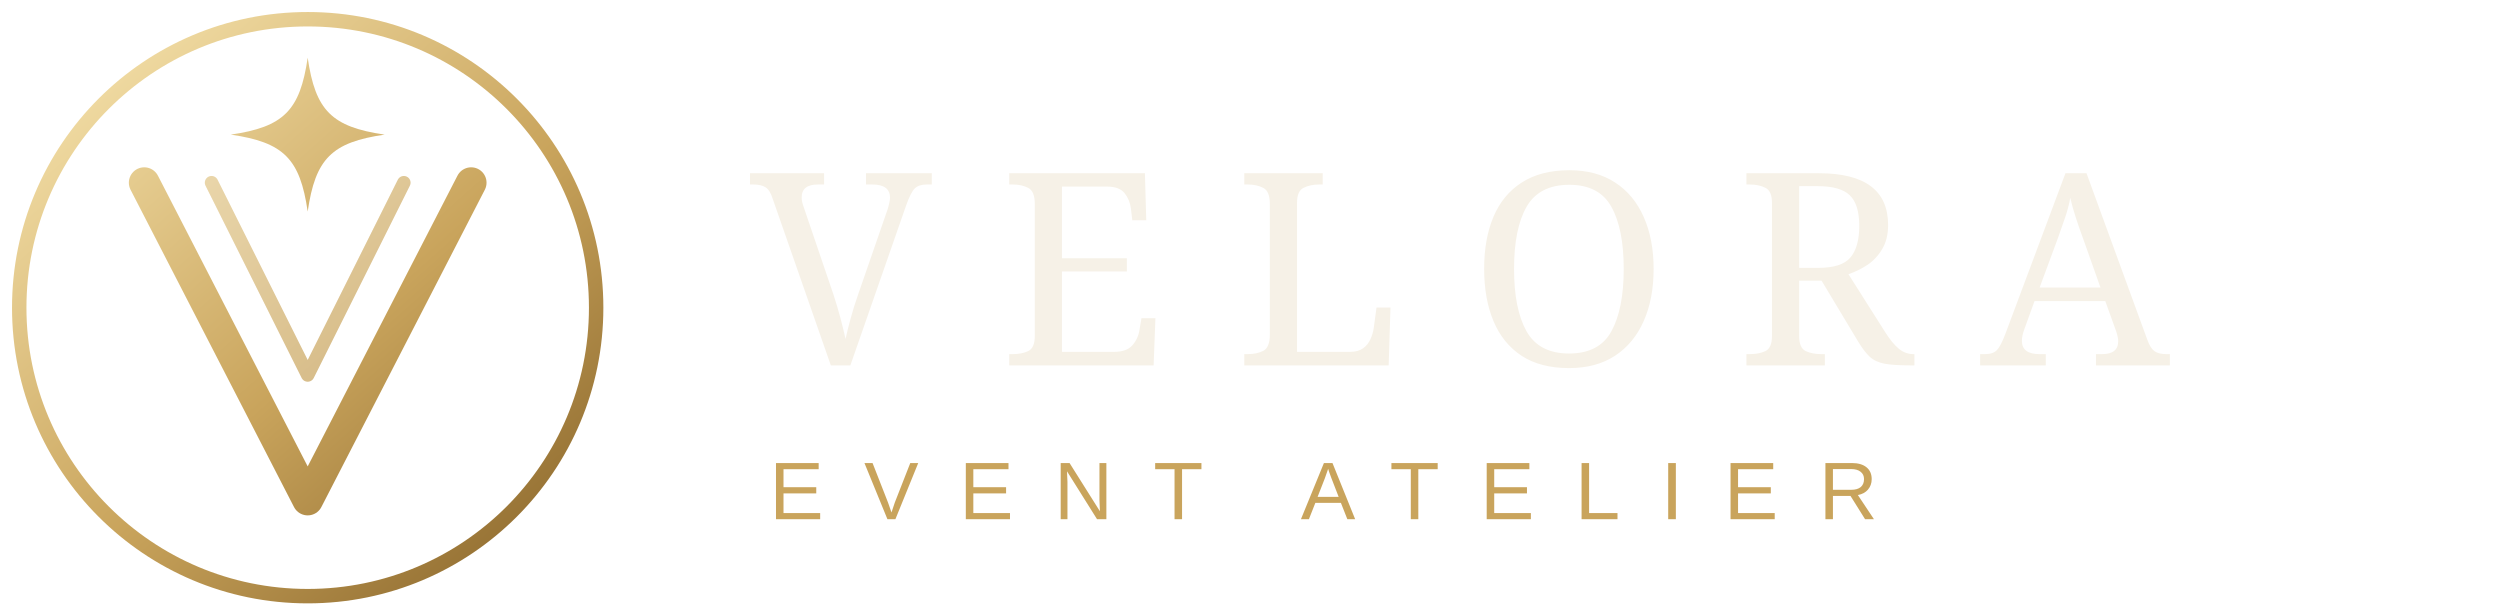
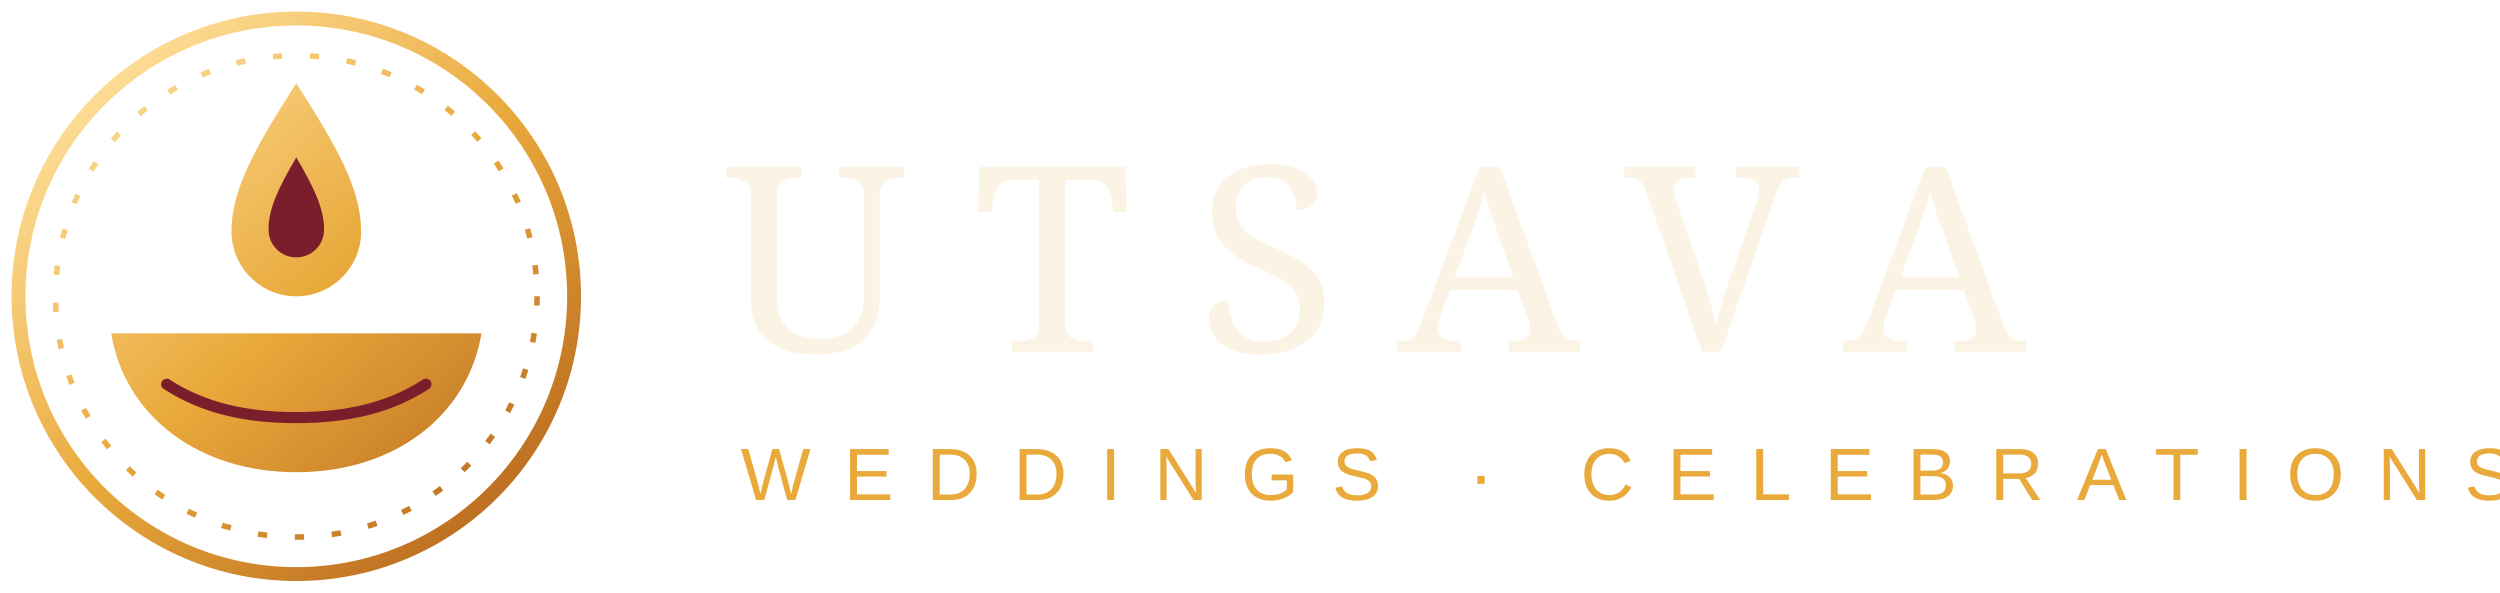
- <svg xmlns="http://www.w3.org/2000/svg" viewBox="0 0 260 64" fill="none">
+ <svg xmlns="http://www.w3.org/2000/svg" viewBox="0 0 270 64" fill="none">
  <defs>
    <linearGradient id="g" x1="8" y1="6" x2="56" y2="60" gradientUnits="userSpaceOnUse">
-       <stop offset="0" stop-color="#F3DFA8" />
-       <stop offset=".55" stop-color="#C9A45C" />
-       <stop offset="1" stop-color="#8E6A2E" />
+       <stop offset="0" stop-color="#FFE3A1" />
+       <stop offset=".5" stop-color="#E9A93B" />
+       <stop offset="1" stop-color="#B5651D" />
    </linearGradient>
  </defs>
  <circle cx="32" cy="32" r="30" stroke="url(#g)" stroke-width="1.5" />
-   <path d="M15 19 L32 52 L49 19" stroke="url(#g)" stroke-width="3.2" stroke-linecap="round" stroke-linejoin="round" />
-   <path d="M22 19 L32 39 L42 19" stroke="url(#g)" stroke-width="1.4" stroke-linecap="round" stroke-linejoin="round" opacity=".7" />
-   <path d="M32 6 C32.8 11.5 34.5 13.2 40 14 C34.5 14.8 32.8 16.5 32 22 C31.2 16.5 29.5 14.8 24 14 C29.5 13.2 31.2 11.5 32 6Z" fill="url(#g)" />
-   <text x="78" y="38" font-family="Fraunces, Georgia, serif" font-size="28" letter-spacing="7" fill="#F6F1E7">VELORA</text>
-   <text x="80" y="54" font-family="Manrope, Arial, sans-serif" font-size="8.5" letter-spacing="4.2" fill="#C9A45C">EVENT ATELIER</text>
+   <circle cx="32" cy="32" r="26" stroke="url(#g)" stroke-width=".6" stroke-dasharray="1 3" />
+   <path d="M32 9c4.5 7 7 11.5 7 16a7 7 0 0 1-14 0c0-4.5 2.5-9 7-16Z" fill="url(#g)" />
+   <path d="M32 17c2 3.4 3 5.6 3 7.8a3 3 0 0 1-6 0c0-2.2 1-4.4 3-7.8Z" fill="#7A1E2C" />
+   <path d="M12 36h40c-1.5 9-9.5 15-20 15S13.5 45 12 36Z" fill="url(#g)" />
+   <path d="M18 41.5c4 2.6 8.6 3.6 14 3.6s10-1 14-3.6" stroke="#7A1E2C" stroke-width="1.2" stroke-linecap="round" />
+   <text x="78" y="38" font-family="Fraunces, Georgia, serif" font-size="28" letter-spacing="7" fill="#FBF3E4">UTSAVA</text>
+   <text x="80" y="54" font-family="Manrope, Arial, sans-serif" font-size="8" letter-spacing="3.6" fill="#E9A93B">WEDDINGS · CELEBRATIONS</text>
</svg>
